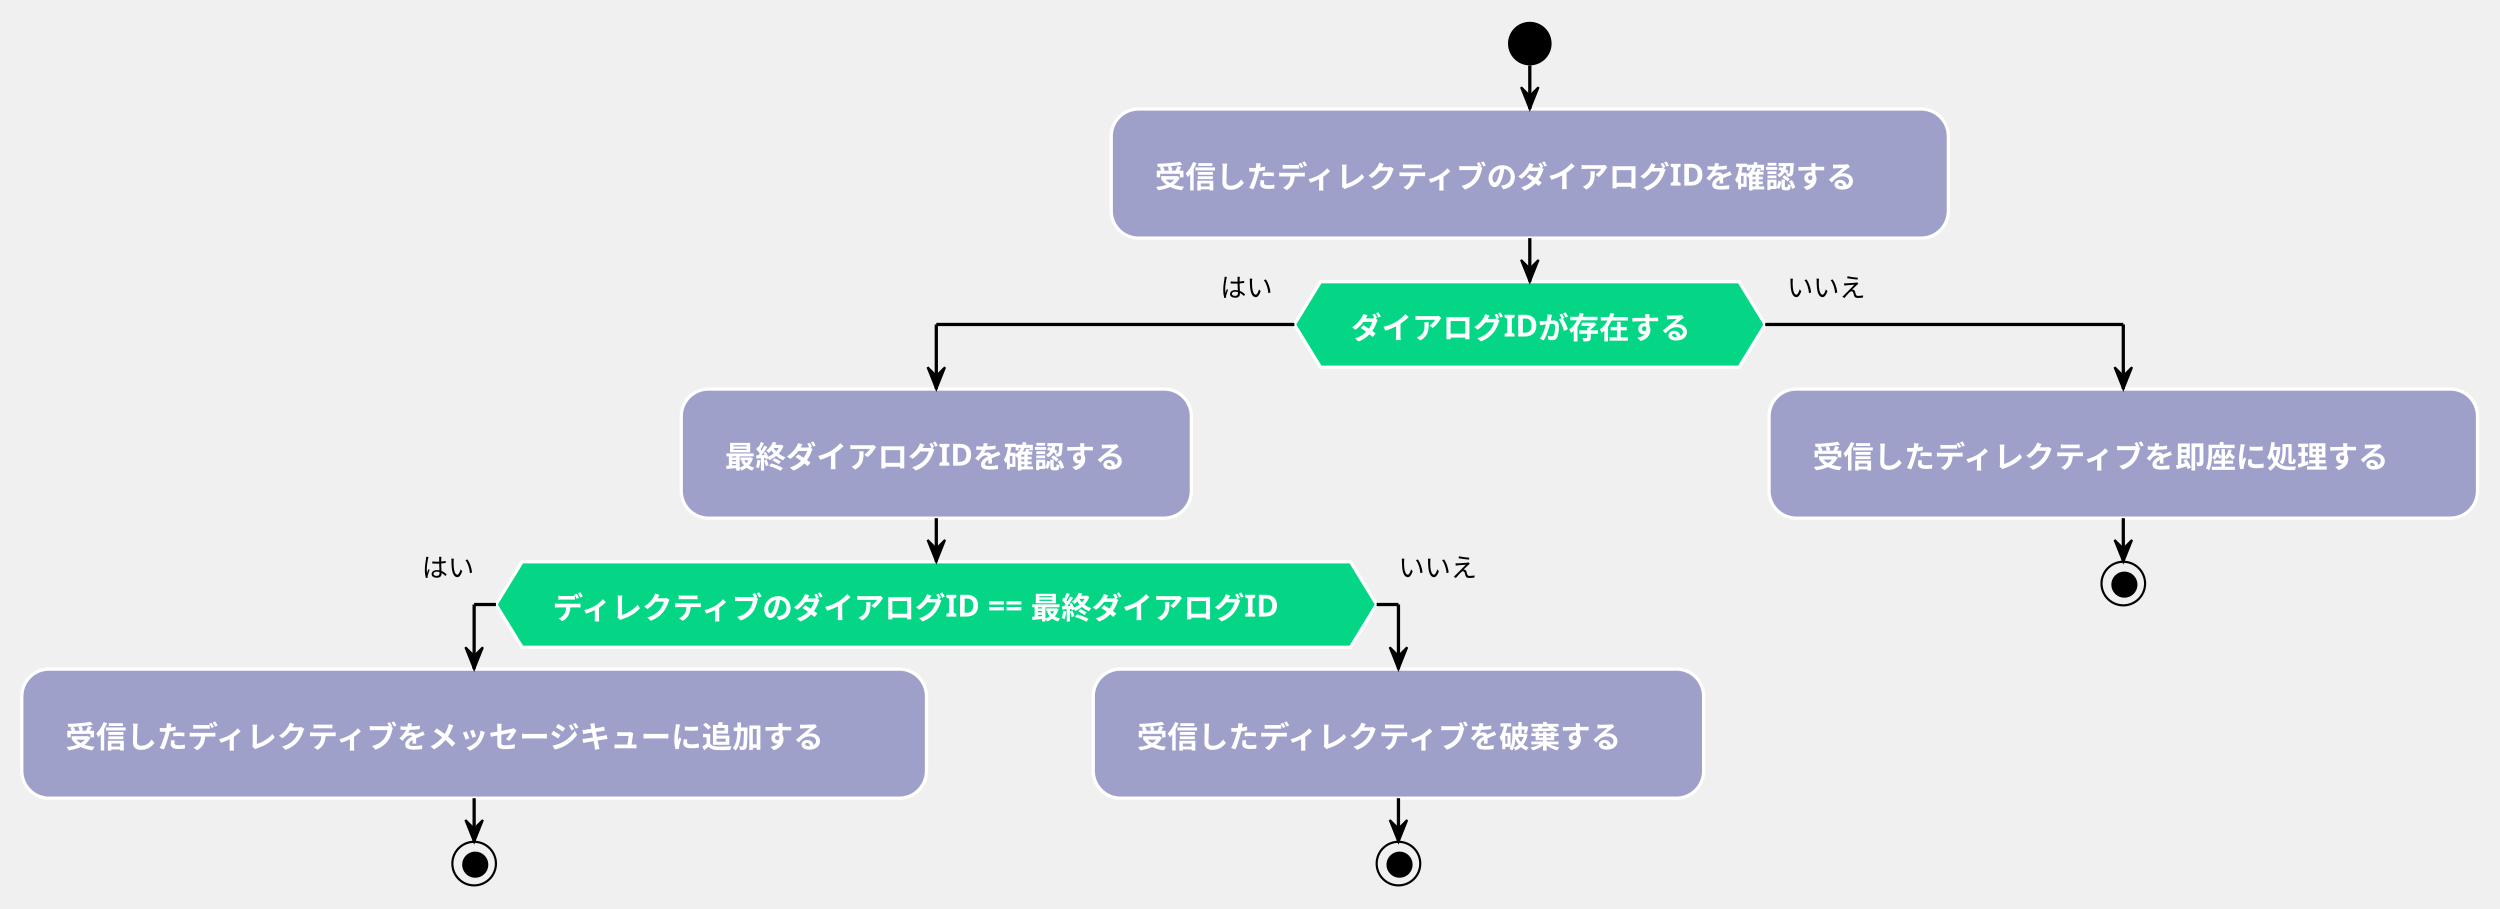
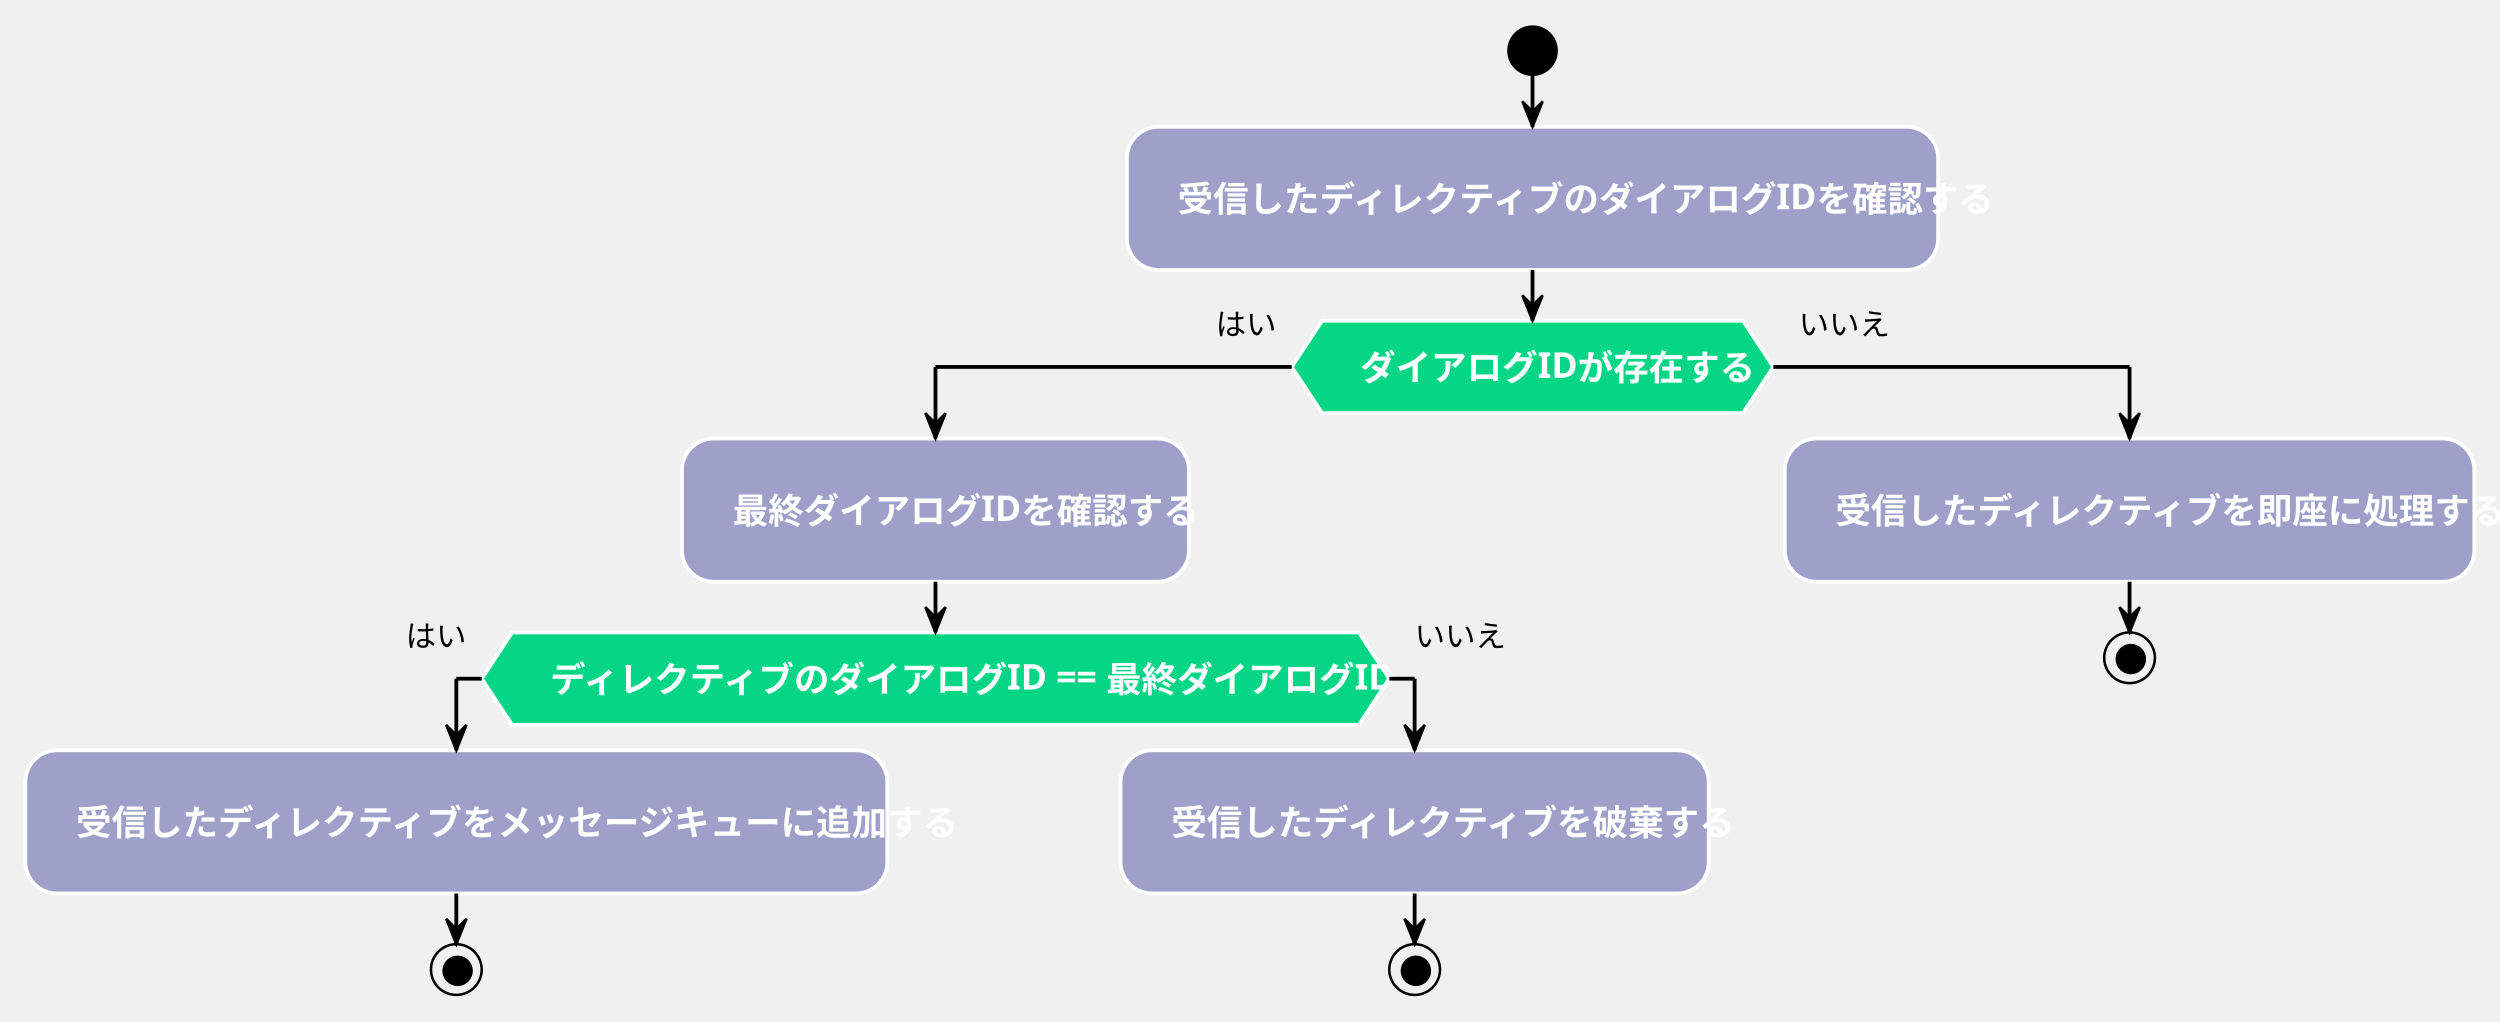
- <svg xmlns="http://www.w3.org/2000/svg" contentScriptType="application/ecmascript" contentStyleType="text/css" height="320.349px" preserveAspectRatio="none" style="width:881px;height:320px;" version="1.1" viewBox="0 0 881 320" width="881.152px" zoomAndPan="magnify">
+ <svg xmlns="http://www.w3.org/2000/svg" contentScriptType="application/ecmascript" contentStyleType="text/css" height="360.041px" preserveAspectRatio="none" style="width:881px;height:360px;" version="1.1" viewBox="0 0 881 360" width="881.787px" zoomAndPan="magnify">
  <defs />
  <g>
-     <ellipse cx="539.101" cy="15.364" fill="#000000" rx="7.682" ry="7.682" style="stroke: none; stroke-width: 0.768;" />
-     <rect fill="#9EA0CA" height="45.502" rx="9.603" ry="9.603" style="stroke: #FFFFFF; stroke-width: 1.152;" width="294.998" x="391.602" y="38.411" />
-     <text fill="#FFFFFF" font-family="&quot;Malgun Gothic&quot;, sans-serif" font-size="10.755" font-weight="bold" lengthAdjust="spacingAndGlyphs" textLength="264.269" x="406.966" y="66.185">受信したディレクティブのダイアログIDを確認する</text>
-     <polygon fill="#05D686" points="465.351,99.277,612.85,99.277,622.069,114.346,612.85,129.414,465.351,129.414,456.133,114.346,465.351,99.277" style="stroke: #FFFFFF; stroke-width: 1.152;" />
-     <text fill="#FFFFFF" font-family="&quot;Malgun Gothic&quot;, sans-serif" font-size="10.755" font-weight="bold" lengthAdjust="spacingAndGlyphs" textLength="125.989" x="476.106" y="119.369">ダイアログIDが存在する</text>
-     <text fill="#000000" font-family="&quot;Malgun Gothic&quot;, sans-serif" font-size="9.219" lengthAdjust="spacingAndGlyphs" textLength="18.437" x="430.013" y="104.638">はい</text>
-     <text fill="#000000" font-family="&quot;Malgun Gothic&quot;, sans-serif" font-size="9.219" lengthAdjust="spacingAndGlyphs" textLength="27.656" x="629.751" y="104.638">いいえ</text>
-     <rect fill="#9EA0CA" height="45.502" rx="9.603" ry="9.603" style="stroke: #FFFFFF; stroke-width: 1.152;" width="179.764" x="240.07" y="137.096" />
-     <text fill="#FFFFFF" font-family="&quot;Malgun Gothic&quot;, sans-serif" font-size="10.755" font-weight="bold" lengthAdjust="spacingAndGlyphs" textLength="149.035" x="255.434" y="164.87">最終ダイアログIDを確認する</text>
-     <polygon fill="#05D686" points="183.989,197.962,475.914,197.962,485.133,213.031,475.914,228.099,183.989,228.099,174.771,213.031,183.989,197.962" style="stroke: #FFFFFF; stroke-width: 1.152;" />
-     <text fill="#FFFFFF" font-family="&quot;Malgun Gothic&quot;, sans-serif" font-size="10.755" font-weight="bold" lengthAdjust="spacingAndGlyphs" textLength="270.415" x="194.745" y="218.054">ディレクティブのダイアログID == 最終ダイアログID</text>
-     <text fill="#000000" font-family="&quot;Malgun Gothic&quot;, sans-serif" font-size="9.219" lengthAdjust="spacingAndGlyphs" textLength="18.437" x="148.651" y="203.323">はい</text>
-     <text fill="#000000" font-family="&quot;Malgun Gothic&quot;, sans-serif" font-size="9.219" lengthAdjust="spacingAndGlyphs" textLength="27.656" x="492.815" y="203.323">いいえ</text>
-     <rect fill="#9EA0CA" height="45.502" rx="9.603" ry="9.603" style="stroke: #FFFFFF; stroke-width: 1.152;" width="318.813" x="7.682" y="235.782" />
-     <text fill="#FFFFFF" font-family="&quot;Malgun Gothic&quot;, sans-serif" font-size="10.755" font-weight="bold" lengthAdjust="spacingAndGlyphs" textLength="288.084" x="23.047" y="263.555">受信したディレクティブをメッセージキューに追加する</text>
-     <ellipse cx="167.089" cy="304.33" fill="none" rx="7.682" ry="7.682" style="stroke: #000000; stroke-width: 0.768;" />
-     <ellipse cx="167.473" cy="304.714" fill="#000000" rx="4.609" ry="4.609" style="stroke: none; stroke-width: 0.768;" />
-     <rect fill="#9EA0CA" height="45.502" rx="9.603" ry="9.603" style="stroke: #FFFFFF; stroke-width: 1.152;" width="215.103" x="385.264" y="235.782" />
-     <text fill="#FFFFFF" font-family="&quot;Malgun Gothic&quot;, sans-serif" font-size="10.755" font-weight="bold" lengthAdjust="spacingAndGlyphs" textLength="184.374" x="400.628" y="263.555">受信したディレクティブを破棄する</text>
-     <ellipse cx="492.815" cy="304.33" fill="none" rx="7.682" ry="7.682" style="stroke: #000000; stroke-width: 0.768;" />
-     <ellipse cx="493.2" cy="304.714" fill="#000000" rx="4.609" ry="4.609" style="stroke: none; stroke-width: 0.768;" />
-     <rect fill="#9EA0CA" height="45.502" rx="9.603" ry="9.603" style="stroke: #FFFFFF; stroke-width: 1.152;" width="249.673" x="623.413" y="137.096" />
-     <text fill="#FFFFFF" font-family="&quot;Malgun Gothic&quot;, sans-serif" font-size="10.755" font-weight="bold" lengthAdjust="spacingAndGlyphs" textLength="218.944" x="638.778" y="164.87">受信したディレクティブを即座に処理する</text>
-     <ellipse cx="748.25" cy="205.645" fill="none" rx="7.682" ry="7.682" style="stroke: #000000; stroke-width: 0.768;" />
-     <ellipse cx="748.634" cy="206.029" fill="#000000" rx="4.609" ry="4.609" style="stroke: none; stroke-width: 0.768;" />
-     <line style="stroke: #000000; stroke-width: 1.152;" x1="539.101" x2="539.101" y1="23.047" y2="38.411" />
-     <polygon fill="#000000" points="536.028,30.729,539.101,38.411,542.174,30.729,539.101,33.802" style="stroke: #000000; stroke-width: 0.768;" />
-     <line style="stroke: #000000; stroke-width: 1.152;" x1="167.089" x2="167.089" y1="281.283" y2="296.647" />
-     <polygon fill="#000000" points="164.016,288.965,167.089,296.647,170.161,288.965,167.089,292.038" style="stroke: #000000; stroke-width: 0.768;" />
-     <line style="stroke: #000000; stroke-width: 1.152;" x1="492.815" x2="492.815" y1="281.283" y2="296.647" />
-     <polygon fill="#000000" points="489.743,288.965,492.815,296.647,495.888,288.965,492.815,292.038" style="stroke: #000000; stroke-width: 0.768;" />
-     <line style="stroke: #000000; stroke-width: 1.152;" x1="174.771" x2="167.089" y1="213.031" y2="213.031" />
-     <line style="stroke: #000000; stroke-width: 1.152;" x1="167.089" x2="167.089" y1="213.031" y2="235.782" />
-     <polygon fill="#000000" points="164.016,228.099,167.089,235.782,170.161,228.099,167.089,231.172" style="stroke: #000000; stroke-width: 0.768;" />
-     <line style="stroke: #000000; stroke-width: 1.152;" x1="485.133" x2="492.815" y1="213.031" y2="213.031" />
-     <line style="stroke: #000000; stroke-width: 1.152;" x1="492.815" x2="492.815" y1="213.031" y2="235.782" />
-     <polygon fill="#000000" points="489.743,228.099,492.815,235.782,495.888,228.099,492.815,231.172" style="stroke: #000000; stroke-width: 0.768;" />
-     <line style="stroke: #000000; stroke-width: 1.152;" x1="329.952" x2="329.952" y1="182.598" y2="197.962" />
-     <polygon fill="#000000" points="326.879,190.28,329.952,197.962,333.025,190.28,329.952,193.353" style="stroke: #000000; stroke-width: 0.768;" />
-     <line style="stroke: #000000; stroke-width: 1.152;" x1="748.25" x2="748.25" y1="182.598" y2="197.962" />
-     <polygon fill="#000000" points="745.177,190.28,748.25,197.962,751.323,190.28,748.25,193.353" style="stroke: #000000; stroke-width: 0.768;" />
-     <line style="stroke: #000000; stroke-width: 1.152;" x1="456.133" x2="329.952" y1="114.346" y2="114.346" />
-     <line style="stroke: #000000; stroke-width: 1.152;" x1="329.952" x2="329.952" y1="114.346" y2="137.096" />
-     <polygon fill="#000000" points="326.879,129.414,329.952,137.096,333.025,129.414,329.952,132.487" style="stroke: #000000; stroke-width: 0.768;" />
-     <line style="stroke: #000000; stroke-width: 1.152;" x1="622.069" x2="748.25" y1="114.346" y2="114.346" />
-     <line style="stroke: #000000; stroke-width: 1.152;" x1="748.25" x2="748.25" y1="114.346" y2="137.096" />
-     <polygon fill="#000000" points="745.177,129.414,748.25,137.096,751.323,129.414,748.25,132.487" style="stroke: #000000; stroke-width: 0.768;" />
-     <line style="stroke: #000000; stroke-width: 1.152;" x1="539.101" x2="539.101" y1="83.913" y2="99.277" />
-     <polygon fill="#000000" points="536.028,91.595,539.101,99.277,542.174,91.595,539.101,94.668" style="stroke: #000000; stroke-width: 0.768;" />
+     <ellipse cx="540.061" cy="17.868" fill="#000000" rx="8.934" ry="8.934" style="stroke: none; stroke-width: 0.893;" />
+     <rect fill="#9EA0CA" height="50.467" rx="11.168" ry="11.168" style="stroke: #FFFFFF; stroke-width: 1.34;" width="285.888" x="397.117" y="44.67" />
+     <text fill="#FFFFFF" font-family="&quot;Malgun Gothic&quot;, sans-serif" font-size="12.508" font-weight="bold" lengthAdjust="spacingAndGlyphs" textLength="250.152" x="414.985" y="74.63">受信したディレクティブのダイアログIDを確認する</text>
+     <polygon fill="#05D686" points="465.909,113.005,614.213,113.005,624.934,129.304,614.213,145.603,465.909,145.603,455.188,129.304,465.909,113.005" style="stroke: #FFFFFF; stroke-width: 1.34;" />
+     <text fill="#FFFFFF" font-family="&quot;Malgun Gothic&quot;, sans-serif" font-size="12.508" font-weight="bold" lengthAdjust="spacingAndGlyphs" textLength="121.502" x="479.31" y="134.031">ダイアログIDが存在する</text>
+     <text fill="#000000" font-family="&quot;Malgun Gothic&quot;, sans-serif" font-size="10.721" lengthAdjust="spacingAndGlyphs" textLength="17.868" x="428.386" y="118.109">はい</text>
+     <text fill="#000000" font-family="&quot;Malgun Gothic&quot;, sans-serif" font-size="10.721" lengthAdjust="spacingAndGlyphs" textLength="26.802" x="633.868" y="118.109">いいえ</text>
+     <rect fill="#9EA0CA" height="50.467" rx="11.168" ry="11.168" style="stroke: #FFFFFF; stroke-width: 1.34;" width="178.68" x="240.325" y="154.537" />
+     <text fill="#FFFFFF" font-family="&quot;Malgun Gothic&quot;, sans-serif" font-size="12.508" font-weight="bold" lengthAdjust="spacingAndGlyphs" textLength="142.944" x="258.193" y="184.498">最終ダイアログIDを確認する</text>
+     <polygon fill="#05D686" points="180.467,222.872,478.863,222.872,489.584,239.172,478.863,255.471,180.467,255.471,169.746,239.172,180.467,222.872" style="stroke: #FFFFFF; stroke-width: 1.34;" />
+     <text fill="#FFFFFF" font-family="&quot;Malgun Gothic&quot;, sans-serif" font-size="12.508" font-weight="bold" lengthAdjust="spacingAndGlyphs" textLength="271.594" x="193.868" y="243.899">ディレクティブのダイアログID == 最終ダイアログID</text>
+     <text fill="#000000" font-family="&quot;Malgun Gothic&quot;, sans-serif" font-size="10.721" lengthAdjust="spacingAndGlyphs" textLength="17.868" x="142.944" y="227.976">はい</text>
+     <text fill="#000000" font-family="&quot;Malgun Gothic&quot;, sans-serif" font-size="10.721" lengthAdjust="spacingAndGlyphs" textLength="26.802" x="498.518" y="227.976">いいえ</text>
+     <rect fill="#9EA0CA" height="50.467" rx="11.168" ry="11.168" style="stroke: #FFFFFF; stroke-width: 1.34;" width="303.756" x="8.934" y="264.405" />
+     <text fill="#FFFFFF" font-family="&quot;Malgun Gothic&quot;, sans-serif" font-size="12.508" font-weight="bold" lengthAdjust="spacingAndGlyphs" textLength="268.02" x="26.802" y="294.365">受信したディレクティブをメッセージキューに追加する</text>
+     <ellipse cx="160.812" cy="341.673" fill="none" rx="8.934" ry="8.934" style="stroke: #000000; stroke-width: 0.893;" />
+     <ellipse cx="161.259" cy="342.12" fill="#000000" rx="5.36" ry="5.36" style="stroke: none; stroke-width: 0.893;" />
+     <rect fill="#9EA0CA" height="50.467" rx="11.168" ry="11.168" style="stroke: #FFFFFF; stroke-width: 1.34;" width="207.269" x="394.883" y="264.405" />
+     <text fill="#FFFFFF" font-family="&quot;Malgun Gothic&quot;, sans-serif" font-size="12.508" font-weight="bold" lengthAdjust="spacingAndGlyphs" textLength="171.533" x="412.751" y="294.365">受信したディレクティブを破棄する</text>
+     <ellipse cx="498.518" cy="341.673" fill="none" rx="8.934" ry="8.934" style="stroke: #000000; stroke-width: 0.893;" />
+     <ellipse cx="498.964" cy="342.12" fill="#000000" rx="5.36" ry="5.36" style="stroke: none; stroke-width: 0.893;" />
+     <rect fill="#9EA0CA" height="50.467" rx="11.168" ry="11.168" style="stroke: #FFFFFF; stroke-width: 1.34;" width="243.005" x="628.954" y="154.537" />
+     <text fill="#FFFFFF" font-family="&quot;Malgun Gothic&quot;, sans-serif" font-size="12.508" font-weight="bold" lengthAdjust="spacingAndGlyphs" textLength="207.269" x="646.822" y="184.498">受信したディレクティブを即座に処理する</text>
+     <ellipse cx="750.457" cy="231.806" fill="none" rx="8.934" ry="8.934" style="stroke: #000000; stroke-width: 0.893;" />
+     <ellipse cx="750.904" cy="232.253" fill="#000000" rx="5.36" ry="5.36" style="stroke: none; stroke-width: 0.893;" />
+     <line style="stroke: #000000; stroke-width: 1.34;" x1="540.061" x2="540.061" y1="26.802" y2="44.67" />
+     <polygon fill="#000000" points="536.487,35.736,540.061,44.67,543.635,35.736,540.061,39.31" style="stroke: #000000; stroke-width: 0.893;" />
+     <line style="stroke: #000000; stroke-width: 1.34;" x1="160.812" x2="160.812" y1="314.872" y2="332.74" />
+     <polygon fill="#000000" points="157.239,323.805,160.812,332.74,164.386,323.805,160.812,327.379" style="stroke: #000000; stroke-width: 0.893;" />
+     <line style="stroke: #000000; stroke-width: 1.34;" x1="498.518" x2="498.518" y1="314.872" y2="332.74" />
+     <polygon fill="#000000" points="494.944,323.805,498.518,332.74,502.091,323.805,498.518,327.379" style="stroke: #000000; stroke-width: 0.893;" />
+     <line style="stroke: #000000; stroke-width: 1.34;" x1="169.746" x2="160.812" y1="239.172" y2="239.172" />
+     <line style="stroke: #000000; stroke-width: 1.34;" x1="160.812" x2="160.812" y1="239.172" y2="264.405" />
+     <polygon fill="#000000" points="157.239,255.471,160.812,264.405,164.386,255.471,160.812,259.044" style="stroke: #000000; stroke-width: 0.893;" />
+     <line style="stroke: #000000; stroke-width: 1.34;" x1="489.584" x2="498.518" y1="239.172" y2="239.172" />
+     <line style="stroke: #000000; stroke-width: 1.34;" x1="498.518" x2="498.518" y1="239.172" y2="264.405" />
+     <polygon fill="#000000" points="494.944,255.471,498.518,264.405,502.091,255.471,498.518,259.044" style="stroke: #000000; stroke-width: 0.893;" />
+     <line style="stroke: #000000; stroke-width: 1.34;" x1="329.665" x2="329.665" y1="205.004" y2="222.872" />
+     <polygon fill="#000000" points="326.091,213.938,329.665,222.872,333.239,213.938,329.665,217.512" style="stroke: #000000; stroke-width: 0.893;" />
+     <line style="stroke: #000000; stroke-width: 1.34;" x1="750.457" x2="750.457" y1="205.004" y2="222.872" />
+     <polygon fill="#000000" points="746.883,213.938,750.457,222.872,754.03,213.938,750.457,217.512" style="stroke: #000000; stroke-width: 0.893;" />
+     <line style="stroke: #000000; stroke-width: 1.34;" x1="455.188" x2="329.665" y1="129.304" y2="129.304" />
+     <line style="stroke: #000000; stroke-width: 1.34;" x1="329.665" x2="329.665" y1="129.304" y2="154.537" />
+     <polygon fill="#000000" points="326.091,145.603,329.665,154.537,333.239,145.603,329.665,149.177" style="stroke: #000000; stroke-width: 0.893;" />
+     <line style="stroke: #000000; stroke-width: 1.34;" x1="624.934" x2="750.457" y1="129.304" y2="129.304" />
+     <line style="stroke: #000000; stroke-width: 1.34;" x1="750.457" x2="750.457" y1="129.304" y2="154.537" />
+     <polygon fill="#000000" points="746.883,145.603,750.457,154.537,754.03,145.603,750.457,149.177" style="stroke: #000000; stroke-width: 0.893;" />
+     <line style="stroke: #000000; stroke-width: 1.34;" x1="540.061" x2="540.061" y1="95.137" y2="113.005" />
+     <polygon fill="#000000" points="536.487,104.071,540.061,113.005,543.635,104.071,540.061,107.644" style="stroke: #000000; stroke-width: 0.893;" />
  </g>
</svg>
